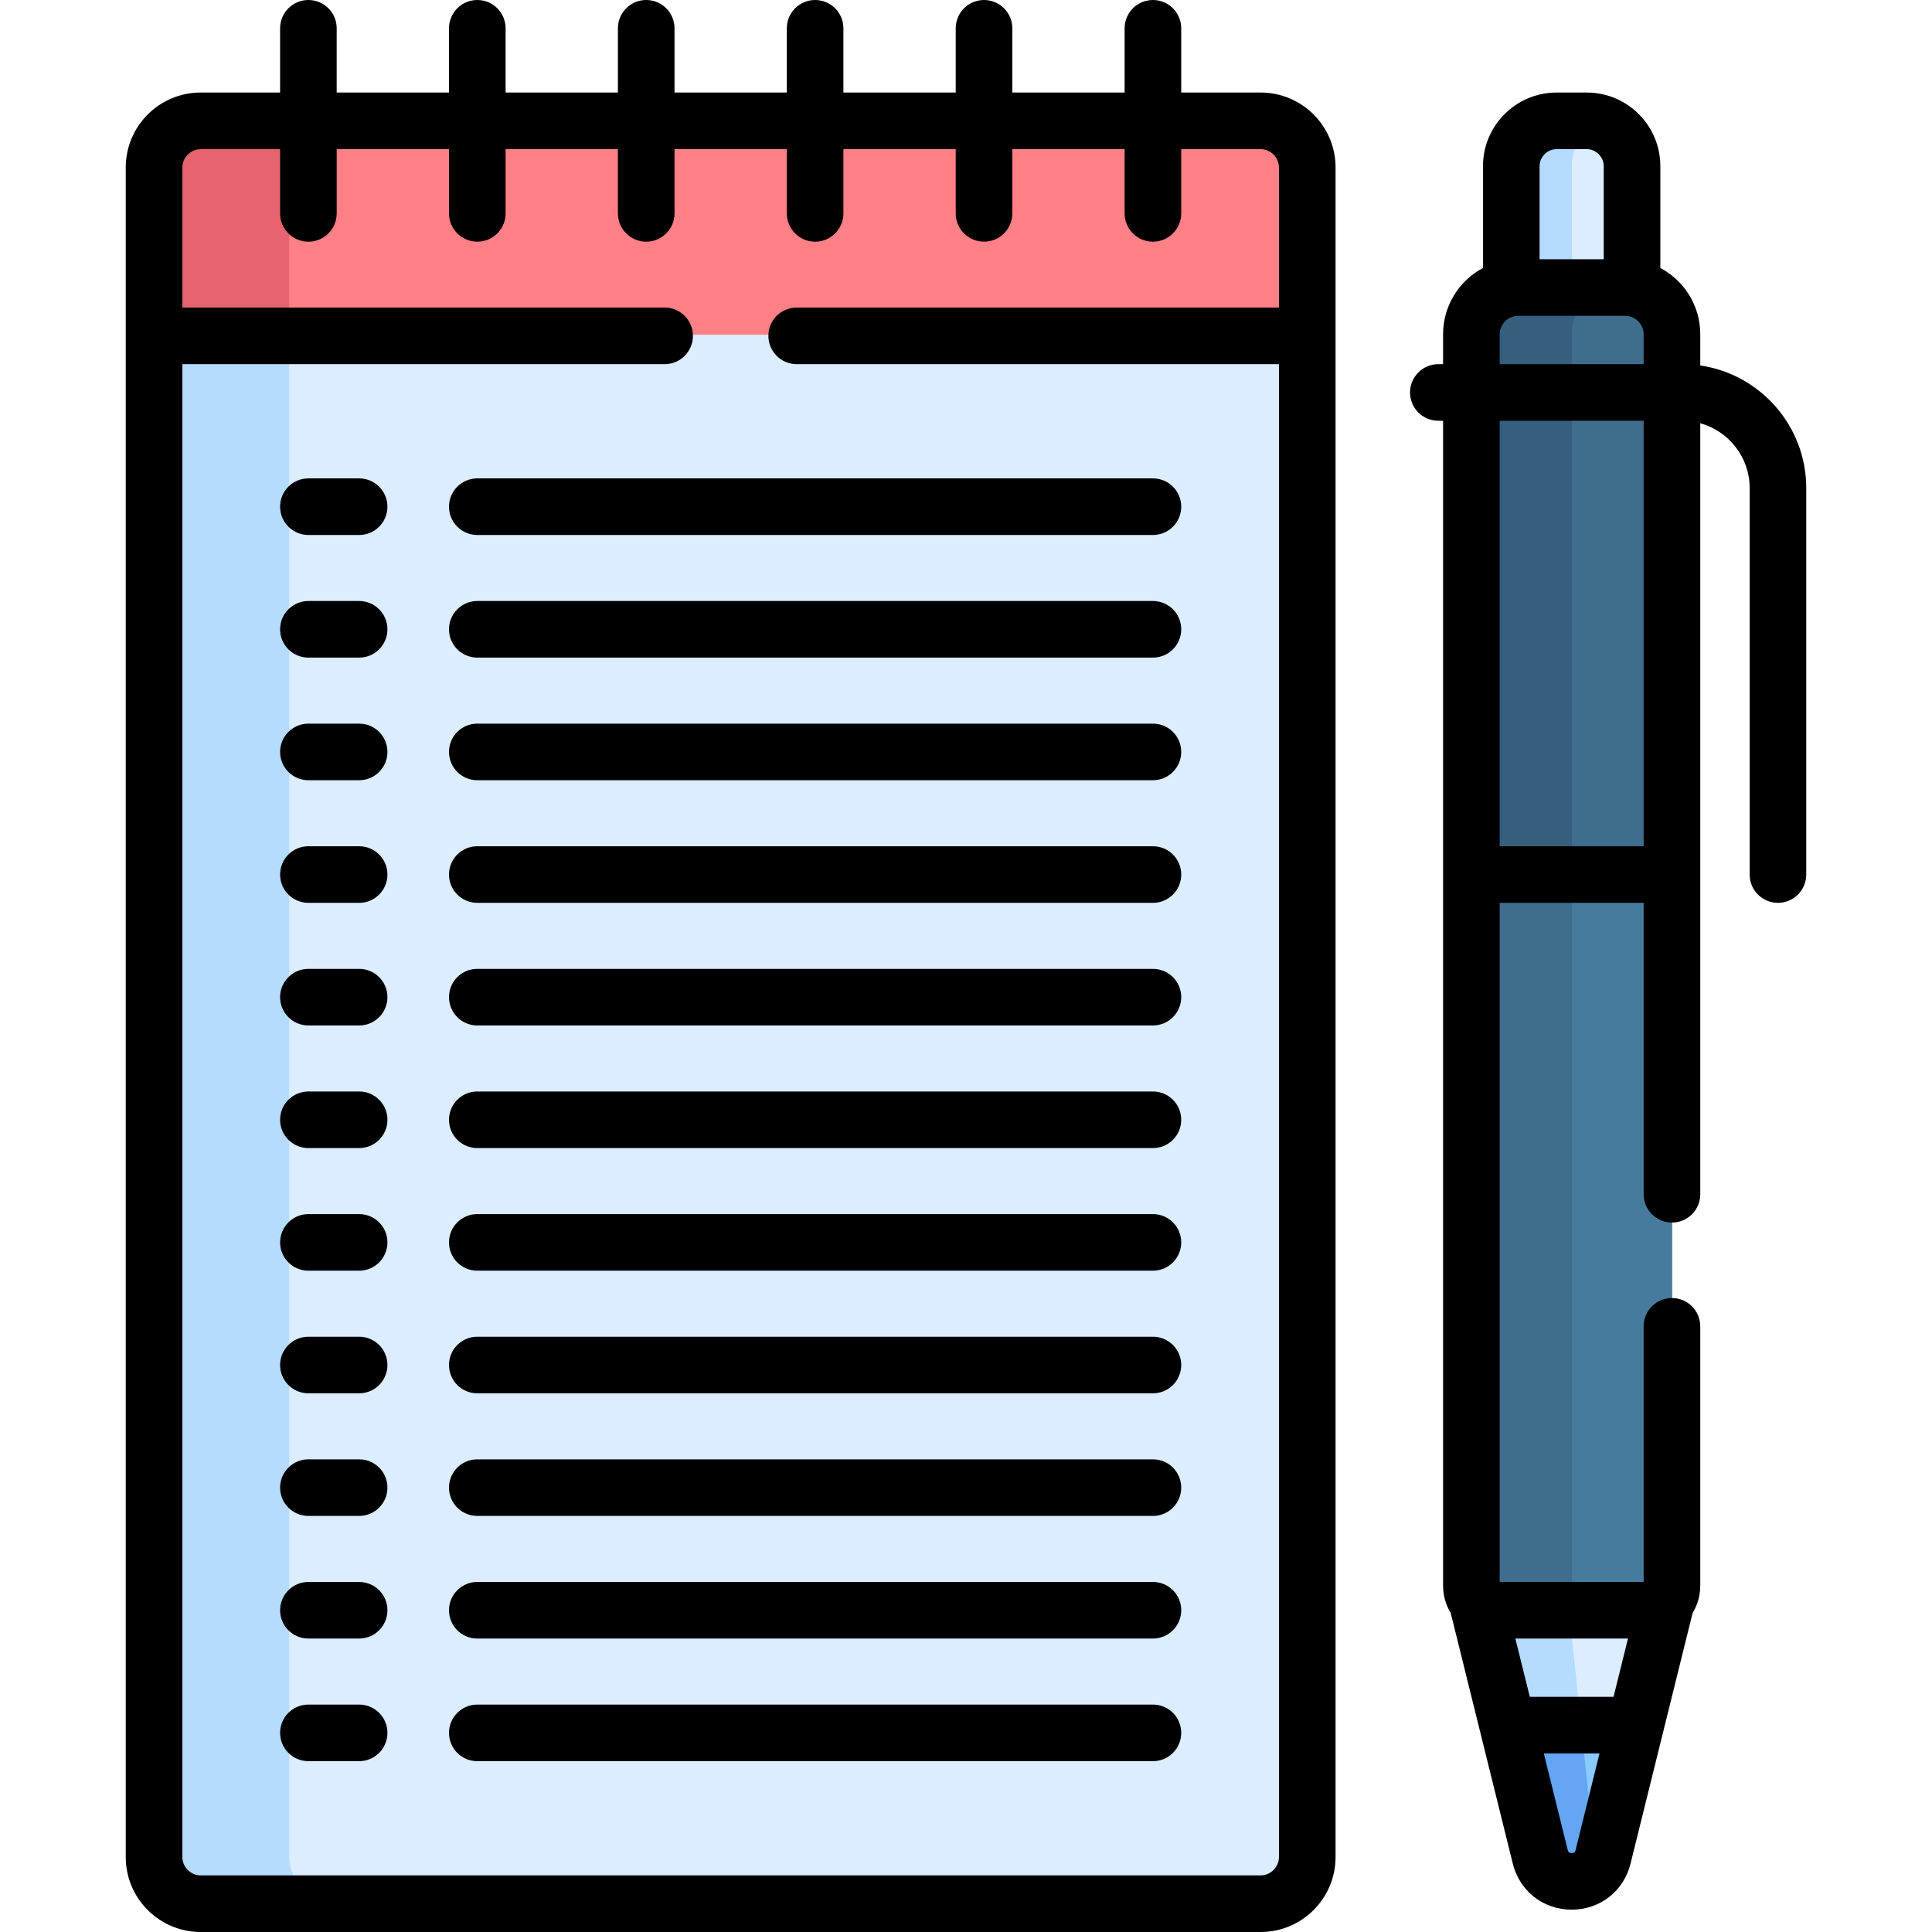
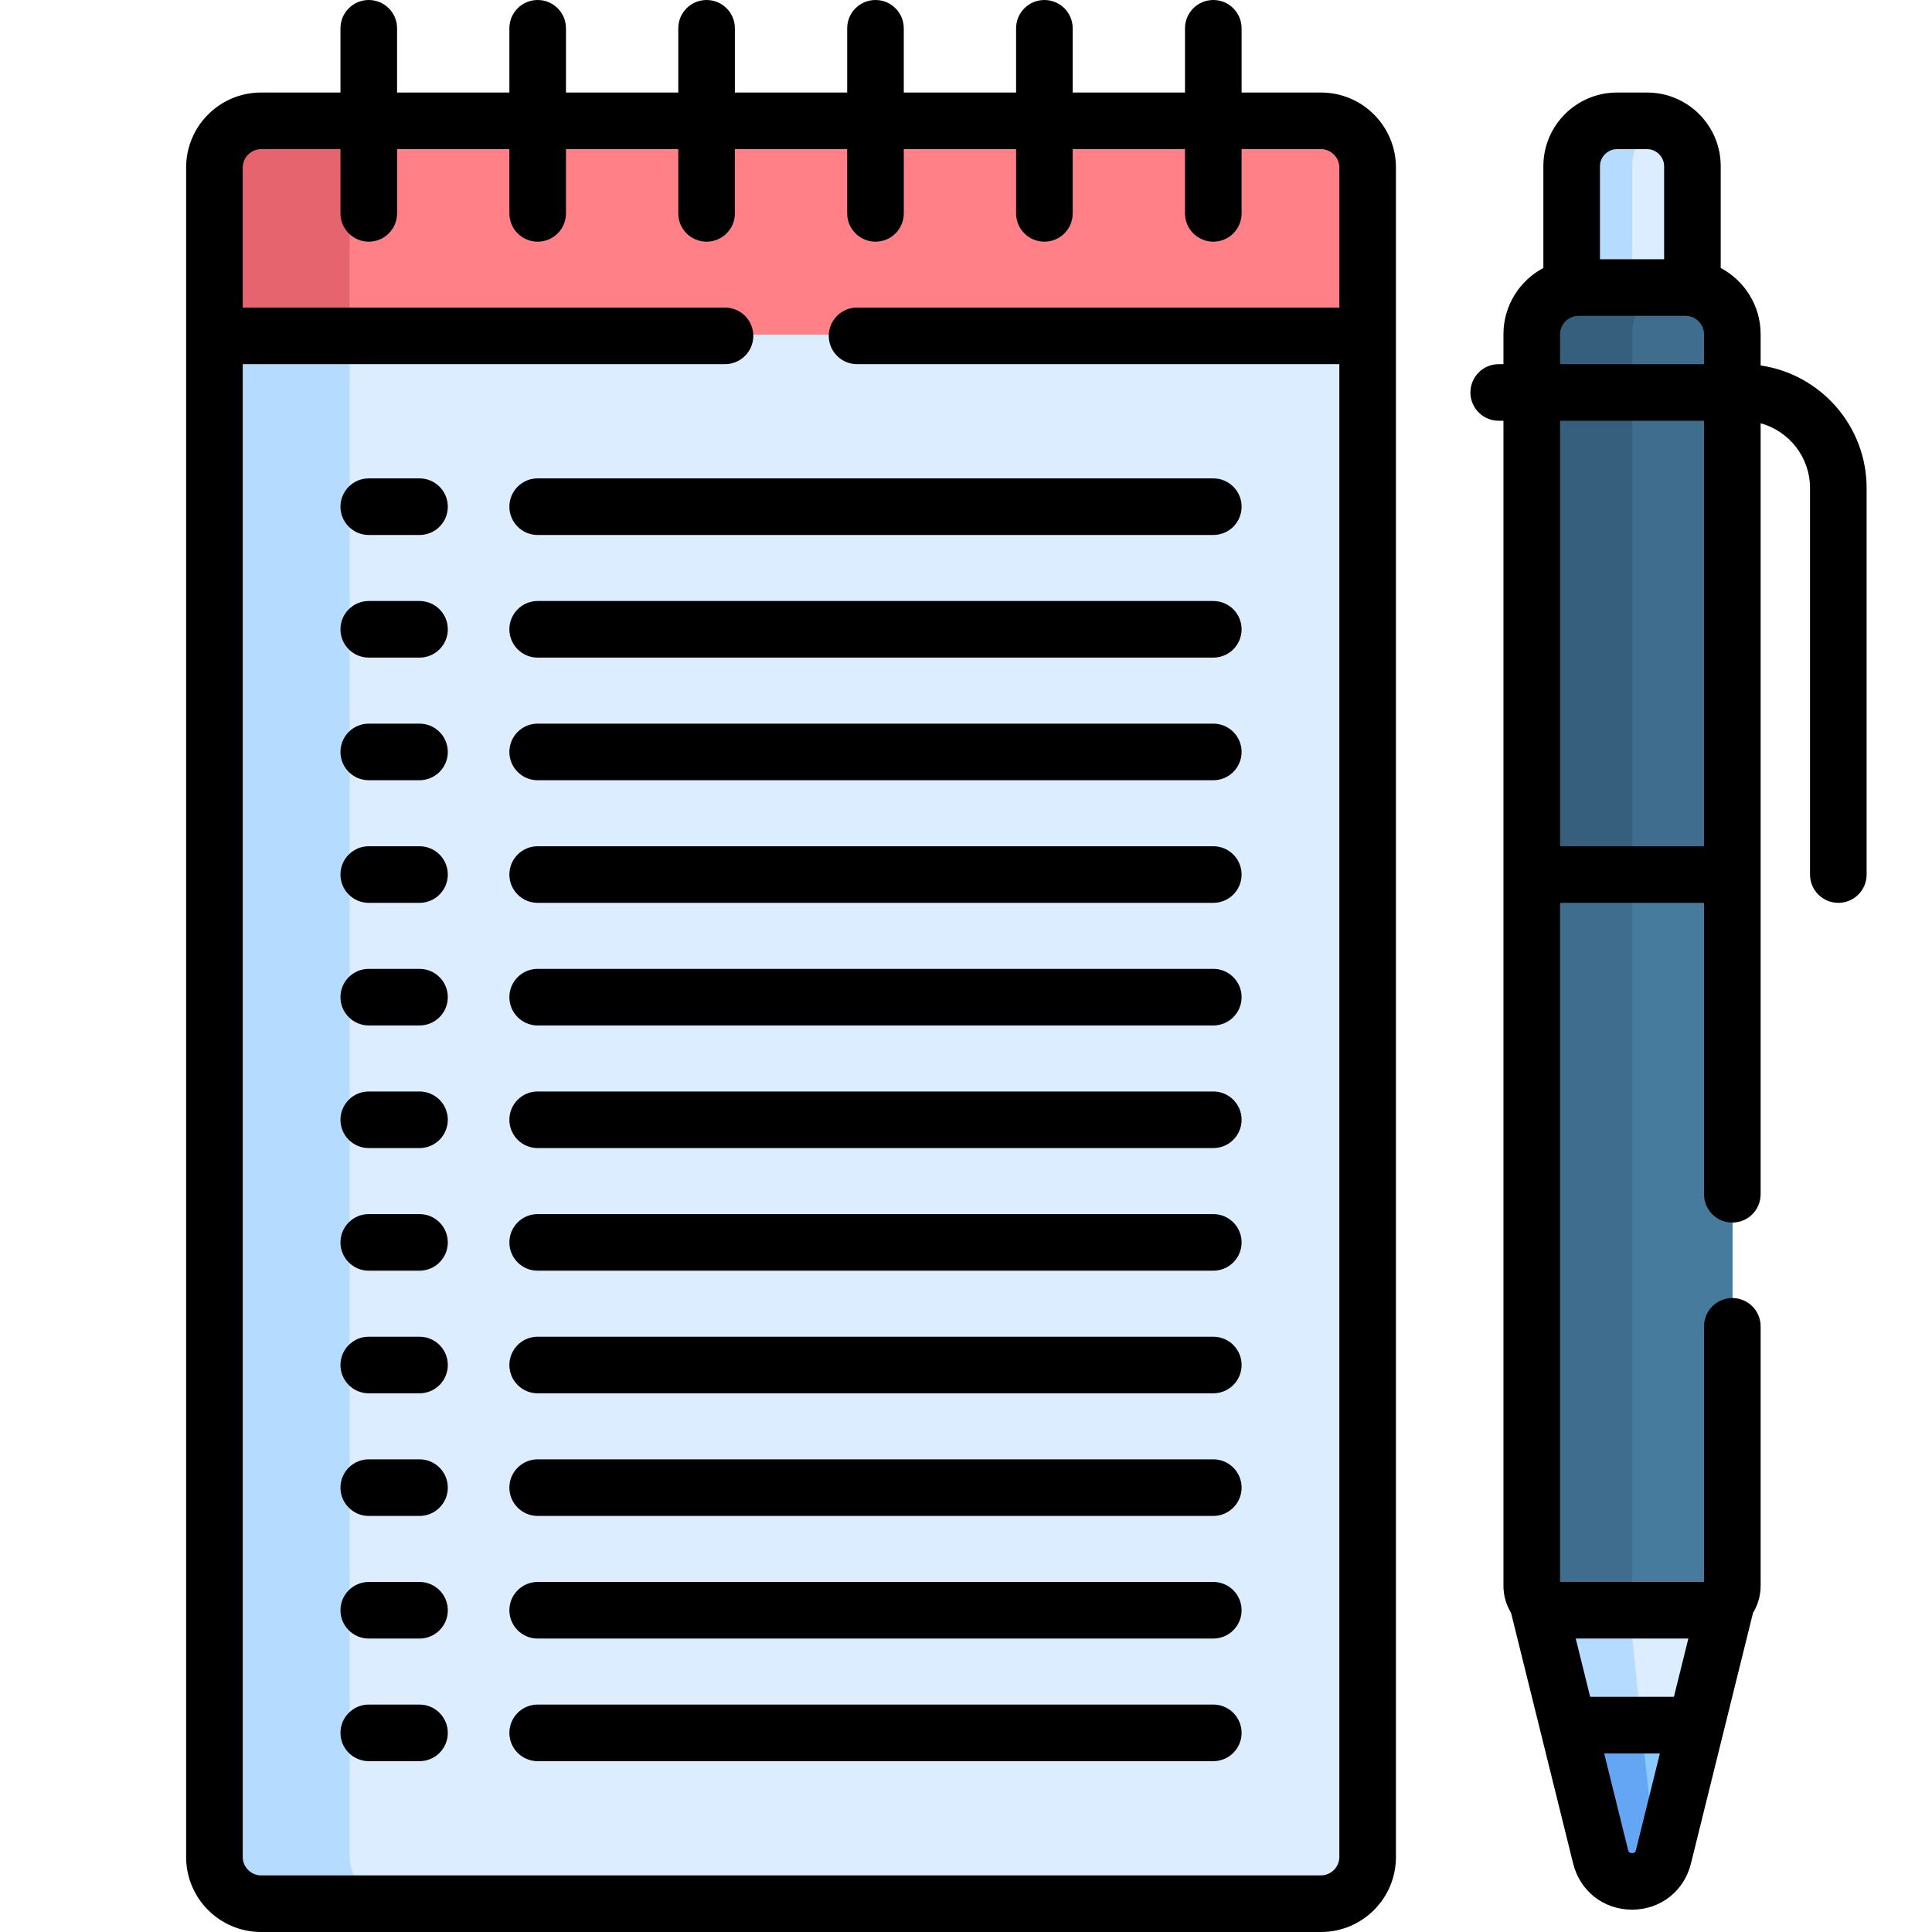
- <svg xmlns="http://www.w3.org/2000/svg" id="Capa_1" enable-background="new 0 0 512 512" height="512" viewBox="0 0 512 512" width="512">
-   <g>
+ <svg xmlns="http://www.w3.org/2000/svg" width="100%" height="100%" viewBox="0 0 512 512" version="1.1" xml:space="preserve" style="fill-rule:evenodd;clip-rule:evenodd;stroke-linejoin:round;stroke-miterlimit:2;">
+   <g transform="matrix(1,0,0,1,16,0)">
    <g>
-       <path d="m440.185 422.324h-47.25l-1.449 1.752 8.122 32.79 1.91 1.541h29.583l2.44-1.541 8.123-32.79z" fill="#dbedff" />
-       <path d="m415.334 422.324h-22.399l-1.449 1.752 8.122 32.79 1.91 1.541h17.616z" fill="#b5dcff" />
-       <path d="m399.608 456.866 8.643 34.895c2.151 8.685 14.496 8.685 16.647 0l8.643-34.895z" fill="#8bcaff" />
-       <path d="m418.972 456.866h-19.364l8.643 34.895c1.788 7.219 10.614 8.431 14.78 3.649z" fill="#64a6f4" />
-       <path d="m346.506 88.7-12.405-5.868h-284.5l-8.708 5.868v403.146c0 6.792 5.556 12.348 12.348 12.348h280.917c6.792 0 12.348-5.557 12.348-12.348z" fill="#dbedff" />
-       <path d="m76.643 491.845v-403.145l8.708-5.868h-35.75l-8.708 5.868v403.146c0 6.792 5.556 12.348 12.348 12.348h35.75c-6.791-.001-12.348-5.557-12.348-12.349z" fill="#b5dcff" />
-       <path d="m334.158 31.718h-280.917c-6.792 0-12.348 5.557-12.348 12.348v44.634h305.612v-44.634c.001-6.791-5.556-12.348-12.347-12.348z" fill="#ff8086" />
-       <path d="m88.991 31.718h-35.75c-6.792 0-12.348 5.557-12.348 12.348v44.634h35.75v-44.634c0-6.791 5.557-12.348 12.348-12.348z" fill="#e5646e" />
-       <path d="m420.575 31.718h-8c-6.6 0-12 5.4-12 12v32.321l1.089 1.618h30.438l.474-1.618v-32.321c-.001-6.6-5.401-12-12.001-12z" fill="#dbedff" />
-       <path d="m416.575 43.718c0-5.197 3.354-9.637 8-11.296-1.254-.448-2.597-.704-4-.704h-8c-6.6 0-12 5.4-12 12v32.321l1.089 1.618h16l-1.089-1.618z" fill="#b5dcff" />
-       <path d="m392.601 228.407-2.605 3.049v188.484c0 3.582 2.904 6.486 6.486 6.486h40.186c3.583 0 6.486-2.904 6.486-6.486v-188.483l-3.053-3.049h-47.5z" fill="#477b9e" />
-       <path d="m416.575 419.94v-188.483l2.605-3.049h-26.579l-2.605 3.049v188.483c0 3.582 2.904 6.486 6.486 6.486h26.579c-3.583 0-6.486-2.904-6.486-6.486z" fill="#3f6d8e" />
-       <path d="m430.785 75.894h-28.422c-6.803 0-12.368 5.566-12.368 12.368v143.195h53.158v-143.195c.001-6.803-5.565-12.368-12.368-12.368z" fill="#3f6d8e" />
-       <path d="m428.943 75.894h-26.579c-6.803 0-12.368 5.566-12.368 12.368v143.195h26.579v-143.195c0-6.803 5.565-12.368 12.368-12.368z" fill="#365e7d" />
+       <path d="M440.185,422.324L392.935,422.324L391.486,424.076L399.608,456.866L401.518,458.407L431.101,458.407L433.541,456.866L441.664,424.076L440.185,422.324Z" style="fill:rgb(219,237,255);fill-rule:nonzero;" />
+       <path d="M415.334,422.324L392.935,422.324L391.486,424.076L399.608,456.866L401.518,458.407L419.134,458.407L415.334,422.324Z" style="fill:rgb(181,220,255);fill-rule:nonzero;" />
+       <path d="M399.608,456.866L408.251,491.761C410.402,500.446 422.747,500.446 424.898,491.761L433.541,456.866L399.608,456.866Z" style="fill:rgb(139,202,255);fill-rule:nonzero;" />
+       <path d="M418.972,456.866L399.608,456.866L408.251,491.761C410.039,498.98 418.865,500.192 423.031,495.41L418.972,456.866Z" style="fill:rgb(100,166,244);fill-rule:nonzero;" />
+       <path d="M346.506,88.7L334.101,82.832L49.601,82.832L40.893,88.7L40.893,491.846C40.893,498.638 46.449,504.194 53.241,504.194L334.158,504.194C340.95,504.194 346.506,498.637 346.506,491.846L346.506,88.7Z" style="fill:rgb(219,237,255);fill-rule:nonzero;" />
+       <path d="M76.643,491.845L76.643,88.7L85.351,82.832L49.601,82.832L40.893,88.7L40.893,491.846C40.893,498.638 46.449,504.194 53.241,504.194L88.991,504.194C82.2,504.193 76.643,498.637 76.643,491.845Z" style="fill:rgb(181,220,255);fill-rule:nonzero;" />
+       <path d="M334.158,31.718L53.241,31.718C46.449,31.718 40.893,37.275 40.893,44.066L40.893,88.7L346.505,88.7L346.505,44.066C346.506,37.275 340.949,31.718 334.158,31.718Z" style="fill:rgb(255,128,134);fill-rule:nonzero;" />
+       <path d="M88.991,31.718L53.241,31.718C46.449,31.718 40.893,37.275 40.893,44.066L40.893,88.7L76.643,88.7L76.643,44.066C76.643,37.275 82.2,31.718 88.991,31.718Z" style="fill:rgb(229,100,110);fill-rule:nonzero;" />
+       <path d="M420.575,31.718L412.575,31.718C405.975,31.718 400.575,37.118 400.575,43.718L400.575,76.039L401.664,77.657L432.102,77.657L432.576,76.039L432.576,43.718C432.575,37.118 427.175,31.718 420.575,31.718Z" style="fill:rgb(219,237,255);fill-rule:nonzero;" />
+       <path d="M416.575,43.718C416.575,38.521 419.929,34.081 424.575,32.422C423.321,31.974 421.978,31.718 420.575,31.718L412.575,31.718C405.975,31.718 400.575,37.118 400.575,43.718L400.575,76.039L401.664,77.657L417.664,77.657L416.575,76.039L416.575,43.718Z" style="fill:rgb(181,220,255);fill-rule:nonzero;" />
+       <path d="M392.601,228.407L389.996,231.456L389.996,419.94C389.996,423.522 392.9,426.426 396.482,426.426L436.668,426.426C440.251,426.426 443.154,423.522 443.154,419.94L443.154,231.457L440.101,228.408L392.601,228.408L392.601,228.407Z" style="fill:rgb(71,123,158);fill-rule:nonzero;" />
+       <path d="M416.575,419.94L416.575,231.457L419.18,228.408L392.601,228.408L389.996,231.457L389.996,419.94C389.996,423.522 392.9,426.426 396.482,426.426L423.061,426.426C419.478,426.426 416.575,423.522 416.575,419.94Z" style="fill:rgb(63,109,142);fill-rule:nonzero;" />
+       <path d="M430.785,75.894L402.363,75.894C395.56,75.894 389.995,81.46 389.995,88.262L389.995,231.457L443.153,231.457L443.153,88.262C443.154,81.459 437.588,75.894 430.785,75.894Z" style="fill:rgb(63,109,142);fill-rule:nonzero;" />
+       <path d="M428.943,75.894L402.364,75.894C395.561,75.894 389.996,81.46 389.996,88.262L389.996,231.457L416.575,231.457L416.575,88.262C416.575,81.459 422.14,75.894 428.943,75.894Z" style="fill:rgb(54,94,125);fill-rule:nonzero;" />
    </g>
    <g>
-       <path d="m81.729 0c-4.143 0-7.5 3.358-7.5 7.5v17.024h-21.055c-10.944 0-19.848 8.904-19.848 19.848v447.779c0 10.944 8.903 19.848 19.848 19.848h280.917c10.944 0 19.848-8.904 19.848-19.848 0-2.637 0-433.814 0-447.779 0-10.944-8.903-19.848-19.848-19.848h-21.055v-17.024c0-4.142-3.357-7.5-7.5-7.5s-7.5 3.358-7.5 7.5v17.024h-29.762v-17.024c0-4.142-3.357-7.5-7.5-7.5s-7.5 3.358-7.5 7.5v17.024h-29.761v-17.024c0-4.142-3.357-7.5-7.5-7.5s-7.5 3.358-7.5 7.5v17.024h-29.762v-17.024c0-4.142-3.357-7.5-7.5-7.5s-7.5 3.358-7.5 7.5v17.024h-29.761v-17.024c0-4.142-3.357-7.5-7.5-7.5s-7.5 3.358-7.5 7.5v17.024h-29.761v-17.024c0-4.142-3.358-7.5-7.5-7.5zm37.261 39.524v17.024c0 4.142 3.357 7.5 7.5 7.5s7.5-3.358 7.5-7.5v-17.024h29.762v17.024c0 4.142 3.357 7.5 7.5 7.5s7.5-3.358 7.5-7.5v-17.024h29.762v17.024c0 4.142 3.357 7.5 7.5 7.5s7.5-3.358 7.5-7.5v-17.024h29.761v17.024c0 4.142 3.357 7.5 7.5 7.5s7.5-3.358 7.5-7.5v-17.024h29.762v17.024c0 4.142 3.357 7.5 7.5 7.5s7.5-3.358 7.5-7.5v-17.024h21.055c2.628 0 4.848 2.22 4.848 4.848v37.134h-127.807c-4.143 0-7.5 3.358-7.5 7.5s3.357 7.5 7.5 7.5h127.806v395.646c0 2.628-2.22 4.848-4.848 4.848h-280.917c-2.628 0-4.848-2.22-4.848-4.848v-395.646h127.807c4.143 0 7.5-3.358 7.5-7.5s-3.357-7.5-7.5-7.5h-127.807v-37.133c0-2.628 2.22-4.848 4.848-4.848h21.055v17.024c0 4.142 3.357 7.5 7.5 7.5s7.5-3.358 7.5-7.5v-17.025z" />
-       <path d="m95.174 191.769h-13.445c-4.143 0-7.5 3.358-7.5 7.5s3.357 7.5 7.5 7.5h13.445c4.143 0 7.5-3.358 7.5-7.5s-3.358-7.5-7.5-7.5z" />
-       <path d="m95.174 159.273h-13.445c-4.143 0-7.5 3.358-7.5 7.5s3.357 7.5 7.5 7.5h13.445c4.143 0 7.5-3.358 7.5-7.5s-3.358-7.5-7.5-7.5z" />
-       <path d="m95.174 126.778h-13.445c-4.143 0-7.5 3.358-7.5 7.5s3.357 7.5 7.5 7.5h13.445c4.143 0 7.5-3.358 7.5-7.5s-3.358-7.5-7.5-7.5z" />
-       <path d="m95.174 289.253h-13.445c-4.143 0-7.5 3.358-7.5 7.5s3.357 7.5 7.5 7.5h13.445c4.143 0 7.5-3.358 7.5-7.5s-3.358-7.5-7.5-7.5z" />
-       <path d="m95.174 256.758h-13.445c-4.143 0-7.5 3.358-7.5 7.5s3.357 7.5 7.5 7.5h13.445c4.143 0 7.5-3.358 7.5-7.5s-3.358-7.5-7.5-7.5z" />
-       <path d="m95.174 224.263h-13.445c-4.143 0-7.5 3.358-7.5 7.5s3.357 7.5 7.5 7.5h13.445c4.143 0 7.5-3.358 7.5-7.5s-3.358-7.5-7.5-7.5z" />
-       <path d="m95.174 386.738h-13.445c-4.143 0-7.5 3.358-7.5 7.5s3.357 7.5 7.5 7.5h13.445c4.143 0 7.5-3.358 7.5-7.5s-3.358-7.5-7.5-7.5z" />
-       <path d="m95.174 354.243h-13.445c-4.143 0-7.5 3.358-7.5 7.5s3.357 7.5 7.5 7.5h13.445c4.143 0 7.5-3.358 7.5-7.5s-3.358-7.5-7.5-7.5z" />
-       <path d="m95.174 321.748h-13.445c-4.143 0-7.5 3.358-7.5 7.5s3.357 7.5 7.5 7.5h13.445c4.143 0 7.5-3.358 7.5-7.5s-3.358-7.5-7.5-7.5z" />
-       <path d="m95.174 451.728h-13.445c-4.143 0-7.5 3.358-7.5 7.5s3.357 7.5 7.5 7.5h13.445c4.143 0 7.5-3.358 7.5-7.5s-3.358-7.5-7.5-7.5z" />
-       <path d="m95.174 419.233h-13.445c-4.143 0-7.5 3.358-7.5 7.5s3.357 7.5 7.5 7.5h13.445c4.143 0 7.5-3.358 7.5-7.5s-3.358-7.5-7.5-7.5z" />
-       <path d="m305.536 191.769h-179.046c-4.143 0-7.5 3.358-7.5 7.5s3.357 7.5 7.5 7.5h179.046c4.143 0 7.5-3.358 7.5-7.5s-3.357-7.5-7.5-7.5z" />
-       <path d="m305.536 159.273h-179.046c-4.143 0-7.5 3.358-7.5 7.5s3.357 7.5 7.5 7.5h179.046c4.143 0 7.5-3.358 7.5-7.5s-3.357-7.5-7.5-7.5z" />
-       <path d="m118.99 134.278c0 4.142 3.357 7.5 7.5 7.5h179.046c4.143 0 7.5-3.358 7.5-7.5s-3.357-7.5-7.5-7.5h-179.046c-4.142 0-7.5 3.358-7.5 7.5z" />
-       <path d="m305.536 289.253h-179.046c-4.143 0-7.5 3.358-7.5 7.5s3.357 7.5 7.5 7.5h179.046c4.143 0 7.5-3.358 7.5-7.5s-3.357-7.5-7.5-7.5z" />
-       <path d="m305.536 256.758h-179.046c-4.143 0-7.5 3.358-7.5 7.5s3.357 7.5 7.5 7.5h179.046c4.143 0 7.5-3.358 7.5-7.5s-3.357-7.5-7.5-7.5z" />
-       <path d="m305.536 224.263h-179.046c-4.143 0-7.5 3.358-7.5 7.5s3.357 7.5 7.5 7.5h179.046c4.143 0 7.5-3.358 7.5-7.5s-3.357-7.5-7.5-7.5z" />
-       <path d="m305.536 386.738h-179.046c-4.143 0-7.5 3.358-7.5 7.5s3.357 7.5 7.5 7.5h179.046c4.143 0 7.5-3.358 7.5-7.5s-3.357-7.5-7.5-7.5z" />
-       <path d="m305.536 354.243h-179.046c-4.143 0-7.5 3.358-7.5 7.5s3.357 7.5 7.5 7.5h179.046c4.143 0 7.5-3.358 7.5-7.5s-3.357-7.5-7.5-7.5z" />
-       <path d="m305.536 321.748h-179.046c-4.143 0-7.5 3.358-7.5 7.5s3.357 7.5 7.5 7.5h179.046c4.143 0 7.5-3.358 7.5-7.5s-3.357-7.5-7.5-7.5z" />
-       <path d="m305.536 451.728h-179.046c-4.143 0-7.5 3.358-7.5 7.5s3.357 7.5 7.5 7.5h179.046c4.143 0 7.5-3.358 7.5-7.5s-3.357-7.5-7.5-7.5z" />
-       <path d="m305.536 419.233h-179.046c-4.143 0-7.5 3.358-7.5 7.5s3.357 7.5 7.5 7.5h179.046c4.143 0 7.5-3.358 7.5-7.5s-3.357-7.5-7.5-7.5z" />
-       <path d="m420.508 24.524h-8c-10.752 0-19.5 8.748-19.5 19.5v26.994c-6.285 3.34-10.579 9.95-10.579 17.55v7.938h-1.255c-4.143 0-7.5 3.358-7.5 7.5s3.357 7.5 7.5 7.5h1.255v308.74c0 2.64.749 5.102 2.025 7.211l16.45 66.413c1.807 7.296 8.073 12.21 15.604 12.21 7.541 0 13.8-4.925 15.604-12.21 2.631-10.621 14.421-58.219 16.45-66.413 1.276-2.109 2.025-4.571 2.025-7.211v-68.753c0-4.142-3.357-7.5-7.5-7.5s-7.5 3.358-7.5 7.5v67.739h-38.158v-179.97h38.158v77.23c0 4.142 3.357 7.5 7.5 7.5s7.5-3.358 7.5-7.5c0-8.964 0-195.802 0-204.326 7.533 2.085 13.087 8.984 13.087 17.172v102.424c0 4.142 3.357 7.5 7.5 7.5s7.5-3.358 7.5-7.5v-102.423c0-16.492-12.224-30.178-28.087-32.486v-8.285c0-7.6-4.294-14.21-10.579-17.55v-26.994c0-10.752-8.748-19.5-19.5-19.5zm-2.957 465.741c-.08.325-.202.816-1.044.816-.841 0-.963-.491-1.043-.816l-6.339-25.592h14.765zm13.879-56.032-3.824 15.44h-22.196l-3.824-15.44zm-23.422-390.209c0-2.439 2.061-4.5 4.5-4.5h8c2.439 0 4.5 2.061 4.5 4.5v24.676h-17zm27.579 180.239h-38.158v-112.757h38.158zm0-127.757h-38.158v-7.938c0-2.639 2.229-4.868 4.868-4.868h28.421.002c2.638.001 4.867 2.23 4.867 4.868z" />
+       <path d="M81.729,0C77.586,0 74.229,3.358 74.229,7.5L74.229,24.524L53.174,24.524C42.23,24.524 33.326,33.428 33.326,44.372L33.326,492.151C33.326,503.095 42.229,511.999 53.174,511.999L334.091,511.999C345.035,511.999 353.939,503.095 353.939,492.151L353.939,44.372C353.939,33.428 345.036,24.524 334.091,24.524L313.036,24.524L313.036,7.5C313.036,3.358 309.679,0 305.536,0C301.393,0 298.036,3.358 298.036,7.5L298.036,24.524L268.274,24.524L268.274,7.5C268.274,3.358 264.917,0 260.774,0C256.631,0 253.274,3.358 253.274,7.5L253.274,24.524L223.513,24.524L223.513,7.5C223.513,3.358 220.156,0 216.013,0C211.87,0 208.513,3.358 208.513,7.5L208.513,24.524L178.751,24.524L178.751,7.5C178.751,3.358 175.394,0 171.251,0C167.108,0 163.751,3.358 163.751,7.5L163.751,24.524L133.99,24.524L133.99,7.5C133.99,3.358 130.633,0 126.49,0C122.347,0 118.99,3.358 118.99,7.5L118.99,24.524L89.229,24.524L89.229,7.5C89.229,3.358 85.871,0 81.729,0ZM118.99,39.524L118.99,56.548C118.99,60.69 122.347,64.048 126.49,64.048C130.633,64.048 133.99,60.69 133.99,56.548L133.99,39.524L163.752,39.524L163.752,56.548C163.752,60.69 167.109,64.048 171.252,64.048C175.395,64.048 178.752,60.69 178.752,56.548L178.752,39.524L208.514,39.524L208.514,56.548C208.514,60.69 211.871,64.048 216.014,64.048C220.157,64.048 223.514,60.69 223.514,56.548L223.514,39.524L253.275,39.524L253.275,56.548C253.275,60.69 256.632,64.048 260.775,64.048C264.918,64.048 268.275,60.69 268.275,56.548L268.275,39.524L298.037,39.524L298.037,56.548C298.037,60.69 301.394,64.048 305.537,64.048C309.68,64.048 313.037,60.69 313.037,56.548L313.037,39.524L334.092,39.524C336.72,39.524 338.94,41.744 338.94,44.372L338.94,81.506L211.133,81.506C206.99,81.506 203.633,84.864 203.633,89.006C203.633,93.148 206.99,96.506 211.133,96.506L338.939,96.506L338.939,492.152C338.939,494.78 336.719,497 334.091,497L53.174,497C50.546,497 48.326,494.78 48.326,492.152L48.326,96.506L176.133,96.506C180.276,96.506 183.633,93.148 183.633,89.006C183.633,84.864 180.276,81.506 176.133,81.506L48.326,81.506L48.326,44.373C48.326,41.745 50.546,39.525 53.174,39.525L74.229,39.525L74.229,56.549C74.229,60.691 77.586,64.049 81.729,64.049C85.872,64.049 89.229,60.691 89.229,56.549L89.229,39.524L118.99,39.524Z" style="fill-rule:nonzero;" />
+       <path d="M95.174,191.769L81.729,191.769C77.586,191.769 74.229,195.127 74.229,199.269C74.229,203.411 77.586,206.769 81.729,206.769L95.174,206.769C99.317,206.769 102.674,203.411 102.674,199.269C102.674,195.127 99.316,191.769 95.174,191.769Z" style="fill-rule:nonzero;" />
+       <path d="M95.174,159.273L81.729,159.273C77.586,159.273 74.229,162.631 74.229,166.773C74.229,170.915 77.586,174.273 81.729,174.273L95.174,174.273C99.317,174.273 102.674,170.915 102.674,166.773C102.674,162.631 99.316,159.273 95.174,159.273Z" style="fill-rule:nonzero;" />
+       <path d="M95.174,126.778L81.729,126.778C77.586,126.778 74.229,130.136 74.229,134.278C74.229,138.42 77.586,141.778 81.729,141.778L95.174,141.778C99.317,141.778 102.674,138.42 102.674,134.278C102.674,130.136 99.316,126.778 95.174,126.778Z" style="fill-rule:nonzero;" />
+       <path d="M95.174,289.253L81.729,289.253C77.586,289.253 74.229,292.611 74.229,296.753C74.229,300.895 77.586,304.253 81.729,304.253L95.174,304.253C99.317,304.253 102.674,300.895 102.674,296.753C102.674,292.611 99.316,289.253 95.174,289.253Z" style="fill-rule:nonzero;" />
+       <path d="M95.174,256.758L81.729,256.758C77.586,256.758 74.229,260.116 74.229,264.258C74.229,268.4 77.586,271.758 81.729,271.758L95.174,271.758C99.317,271.758 102.674,268.4 102.674,264.258C102.674,260.116 99.316,256.758 95.174,256.758Z" style="fill-rule:nonzero;" />
+       <path d="M95.174,224.263L81.729,224.263C77.586,224.263 74.229,227.621 74.229,231.763C74.229,235.905 77.586,239.263 81.729,239.263L95.174,239.263C99.317,239.263 102.674,235.905 102.674,231.763C102.674,227.621 99.316,224.263 95.174,224.263Z" style="fill-rule:nonzero;" />
+       <path d="M95.174,386.738L81.729,386.738C77.586,386.738 74.229,390.096 74.229,394.238C74.229,398.38 77.586,401.738 81.729,401.738L95.174,401.738C99.317,401.738 102.674,398.38 102.674,394.238C102.674,390.096 99.316,386.738 95.174,386.738Z" style="fill-rule:nonzero;" />
+       <path d="M95.174,354.243L81.729,354.243C77.586,354.243 74.229,357.601 74.229,361.743C74.229,365.885 77.586,369.243 81.729,369.243L95.174,369.243C99.317,369.243 102.674,365.885 102.674,361.743C102.674,357.601 99.316,354.243 95.174,354.243Z" style="fill-rule:nonzero;" />
+       <path d="M95.174,321.748L81.729,321.748C77.586,321.748 74.229,325.106 74.229,329.248C74.229,333.39 77.586,336.748 81.729,336.748L95.174,336.748C99.317,336.748 102.674,333.39 102.674,329.248C102.674,325.106 99.316,321.748 95.174,321.748Z" style="fill-rule:nonzero;" />
+       <path d="M95.174,451.728L81.729,451.728C77.586,451.728 74.229,455.086 74.229,459.228C74.229,463.37 77.586,466.728 81.729,466.728L95.174,466.728C99.317,466.728 102.674,463.37 102.674,459.228C102.674,455.086 99.316,451.728 95.174,451.728Z" style="fill-rule:nonzero;" />
+       <path d="M95.174,419.233L81.729,419.233C77.586,419.233 74.229,422.591 74.229,426.733C74.229,430.875 77.586,434.233 81.729,434.233L95.174,434.233C99.317,434.233 102.674,430.875 102.674,426.733C102.674,422.591 99.316,419.233 95.174,419.233Z" style="fill-rule:nonzero;" />
+       <path d="M305.536,191.769L126.49,191.769C122.347,191.769 118.99,195.127 118.99,199.269C118.99,203.411 122.347,206.769 126.49,206.769L305.536,206.769C309.679,206.769 313.036,203.411 313.036,199.269C313.036,195.127 309.679,191.769 305.536,191.769Z" style="fill-rule:nonzero;" />
+       <path d="M305.536,159.273L126.49,159.273C122.347,159.273 118.99,162.631 118.99,166.773C118.99,170.915 122.347,174.273 126.49,174.273L305.536,174.273C309.679,174.273 313.036,170.915 313.036,166.773C313.036,162.631 309.679,159.273 305.536,159.273Z" style="fill-rule:nonzero;" />
+       <path d="M118.99,134.278C118.99,138.42 122.347,141.778 126.49,141.778L305.536,141.778C309.679,141.778 313.036,138.42 313.036,134.278C313.036,130.136 309.679,126.778 305.536,126.778L126.49,126.778C122.348,126.778 118.99,130.136 118.99,134.278Z" style="fill-rule:nonzero;" />
+       <path d="M305.536,289.253L126.49,289.253C122.347,289.253 118.99,292.611 118.99,296.753C118.99,300.895 122.347,304.253 126.49,304.253L305.536,304.253C309.679,304.253 313.036,300.895 313.036,296.753C313.036,292.611 309.679,289.253 305.536,289.253Z" style="fill-rule:nonzero;" />
+       <path d="M305.536,256.758L126.49,256.758C122.347,256.758 118.99,260.116 118.99,264.258C118.99,268.4 122.347,271.758 126.49,271.758L305.536,271.758C309.679,271.758 313.036,268.4 313.036,264.258C313.036,260.116 309.679,256.758 305.536,256.758Z" style="fill-rule:nonzero;" />
+       <path d="M305.536,224.263L126.49,224.263C122.347,224.263 118.99,227.621 118.99,231.763C118.99,235.905 122.347,239.263 126.49,239.263L305.536,239.263C309.679,239.263 313.036,235.905 313.036,231.763C313.036,227.621 309.679,224.263 305.536,224.263Z" style="fill-rule:nonzero;" />
+       <path d="M305.536,386.738L126.49,386.738C122.347,386.738 118.99,390.096 118.99,394.238C118.99,398.38 122.347,401.738 126.49,401.738L305.536,401.738C309.679,401.738 313.036,398.38 313.036,394.238C313.036,390.096 309.679,386.738 305.536,386.738Z" style="fill-rule:nonzero;" />
+       <path d="M305.536,354.243L126.49,354.243C122.347,354.243 118.99,357.601 118.99,361.743C118.99,365.885 122.347,369.243 126.49,369.243L305.536,369.243C309.679,369.243 313.036,365.885 313.036,361.743C313.036,357.601 309.679,354.243 305.536,354.243Z" style="fill-rule:nonzero;" />
+       <path d="M305.536,321.748L126.49,321.748C122.347,321.748 118.99,325.106 118.99,329.248C118.99,333.39 122.347,336.748 126.49,336.748L305.536,336.748C309.679,336.748 313.036,333.39 313.036,329.248C313.036,325.106 309.679,321.748 305.536,321.748Z" style="fill-rule:nonzero;" />
+       <path d="M305.536,451.728L126.49,451.728C122.347,451.728 118.99,455.086 118.99,459.228C118.99,463.37 122.347,466.728 126.49,466.728L305.536,466.728C309.679,466.728 313.036,463.37 313.036,459.228C313.036,455.086 309.679,451.728 305.536,451.728Z" style="fill-rule:nonzero;" />
+       <path d="M305.536,419.233L126.49,419.233C122.347,419.233 118.99,422.591 118.99,426.733C118.99,430.875 122.347,434.233 126.49,434.233L305.536,434.233C309.679,434.233 313.036,430.875 313.036,426.733C313.036,422.591 309.679,419.233 305.536,419.233Z" style="fill-rule:nonzero;" />
+       <path d="M420.508,24.524L412.508,24.524C401.756,24.524 393.008,33.272 393.008,44.024L393.008,71.018C386.723,74.358 382.429,80.968 382.429,88.568L382.429,96.506L381.174,96.506C377.031,96.506 373.674,99.864 373.674,104.006C373.674,108.148 377.031,111.506 381.174,111.506L382.429,111.506L382.429,420.246C382.429,422.886 383.178,425.348 384.454,427.457L400.904,493.87C402.711,501.166 408.977,506.08 416.508,506.08C424.049,506.08 430.308,501.155 432.112,493.87C434.743,483.249 446.533,435.651 448.562,427.457C449.838,425.348 450.587,422.886 450.587,420.246L450.587,351.493C450.587,347.351 447.23,343.993 443.087,343.993C438.944,343.993 435.587,347.351 435.587,351.493L435.587,419.232L397.429,419.232L397.429,239.262L435.587,239.262L435.587,316.492C435.587,320.634 438.944,323.992 443.087,323.992C447.23,323.992 450.587,320.634 450.587,316.492L450.587,112.166C458.12,114.251 463.674,121.15 463.674,129.338L463.674,231.762C463.674,235.904 467.031,239.262 471.174,239.262C475.317,239.262 478.674,235.904 478.674,231.762L478.674,129.339C478.674,112.847 466.45,99.161 450.587,96.853L450.587,88.568C450.587,80.968 446.293,74.358 440.008,71.018L440.008,44.024C440.008,33.272 431.26,24.524 420.508,24.524ZM417.551,490.265C417.471,490.59 417.349,491.081 416.507,491.081C415.666,491.081 415.544,490.59 415.464,490.265L409.125,464.673L423.89,464.673L417.551,490.265ZM431.43,434.233L427.606,449.673L405.41,449.673L401.586,434.233L431.43,434.233ZM408.008,44.024C408.008,41.585 410.069,39.524 412.508,39.524L420.508,39.524C422.947,39.524 425.008,41.585 425.008,44.024L425.008,68.7L408.008,68.7L408.008,44.024ZM435.587,224.263L397.429,224.263L397.429,111.506L435.587,111.506L435.587,224.263ZM435.587,96.506L397.429,96.506L397.429,88.568C397.429,85.929 399.658,83.7 402.297,83.7L430.72,83.7C433.358,83.701 435.587,85.93 435.587,88.568L435.587,96.506Z" style="fill-rule:nonzero;" />
    </g>
  </g>
</svg>
